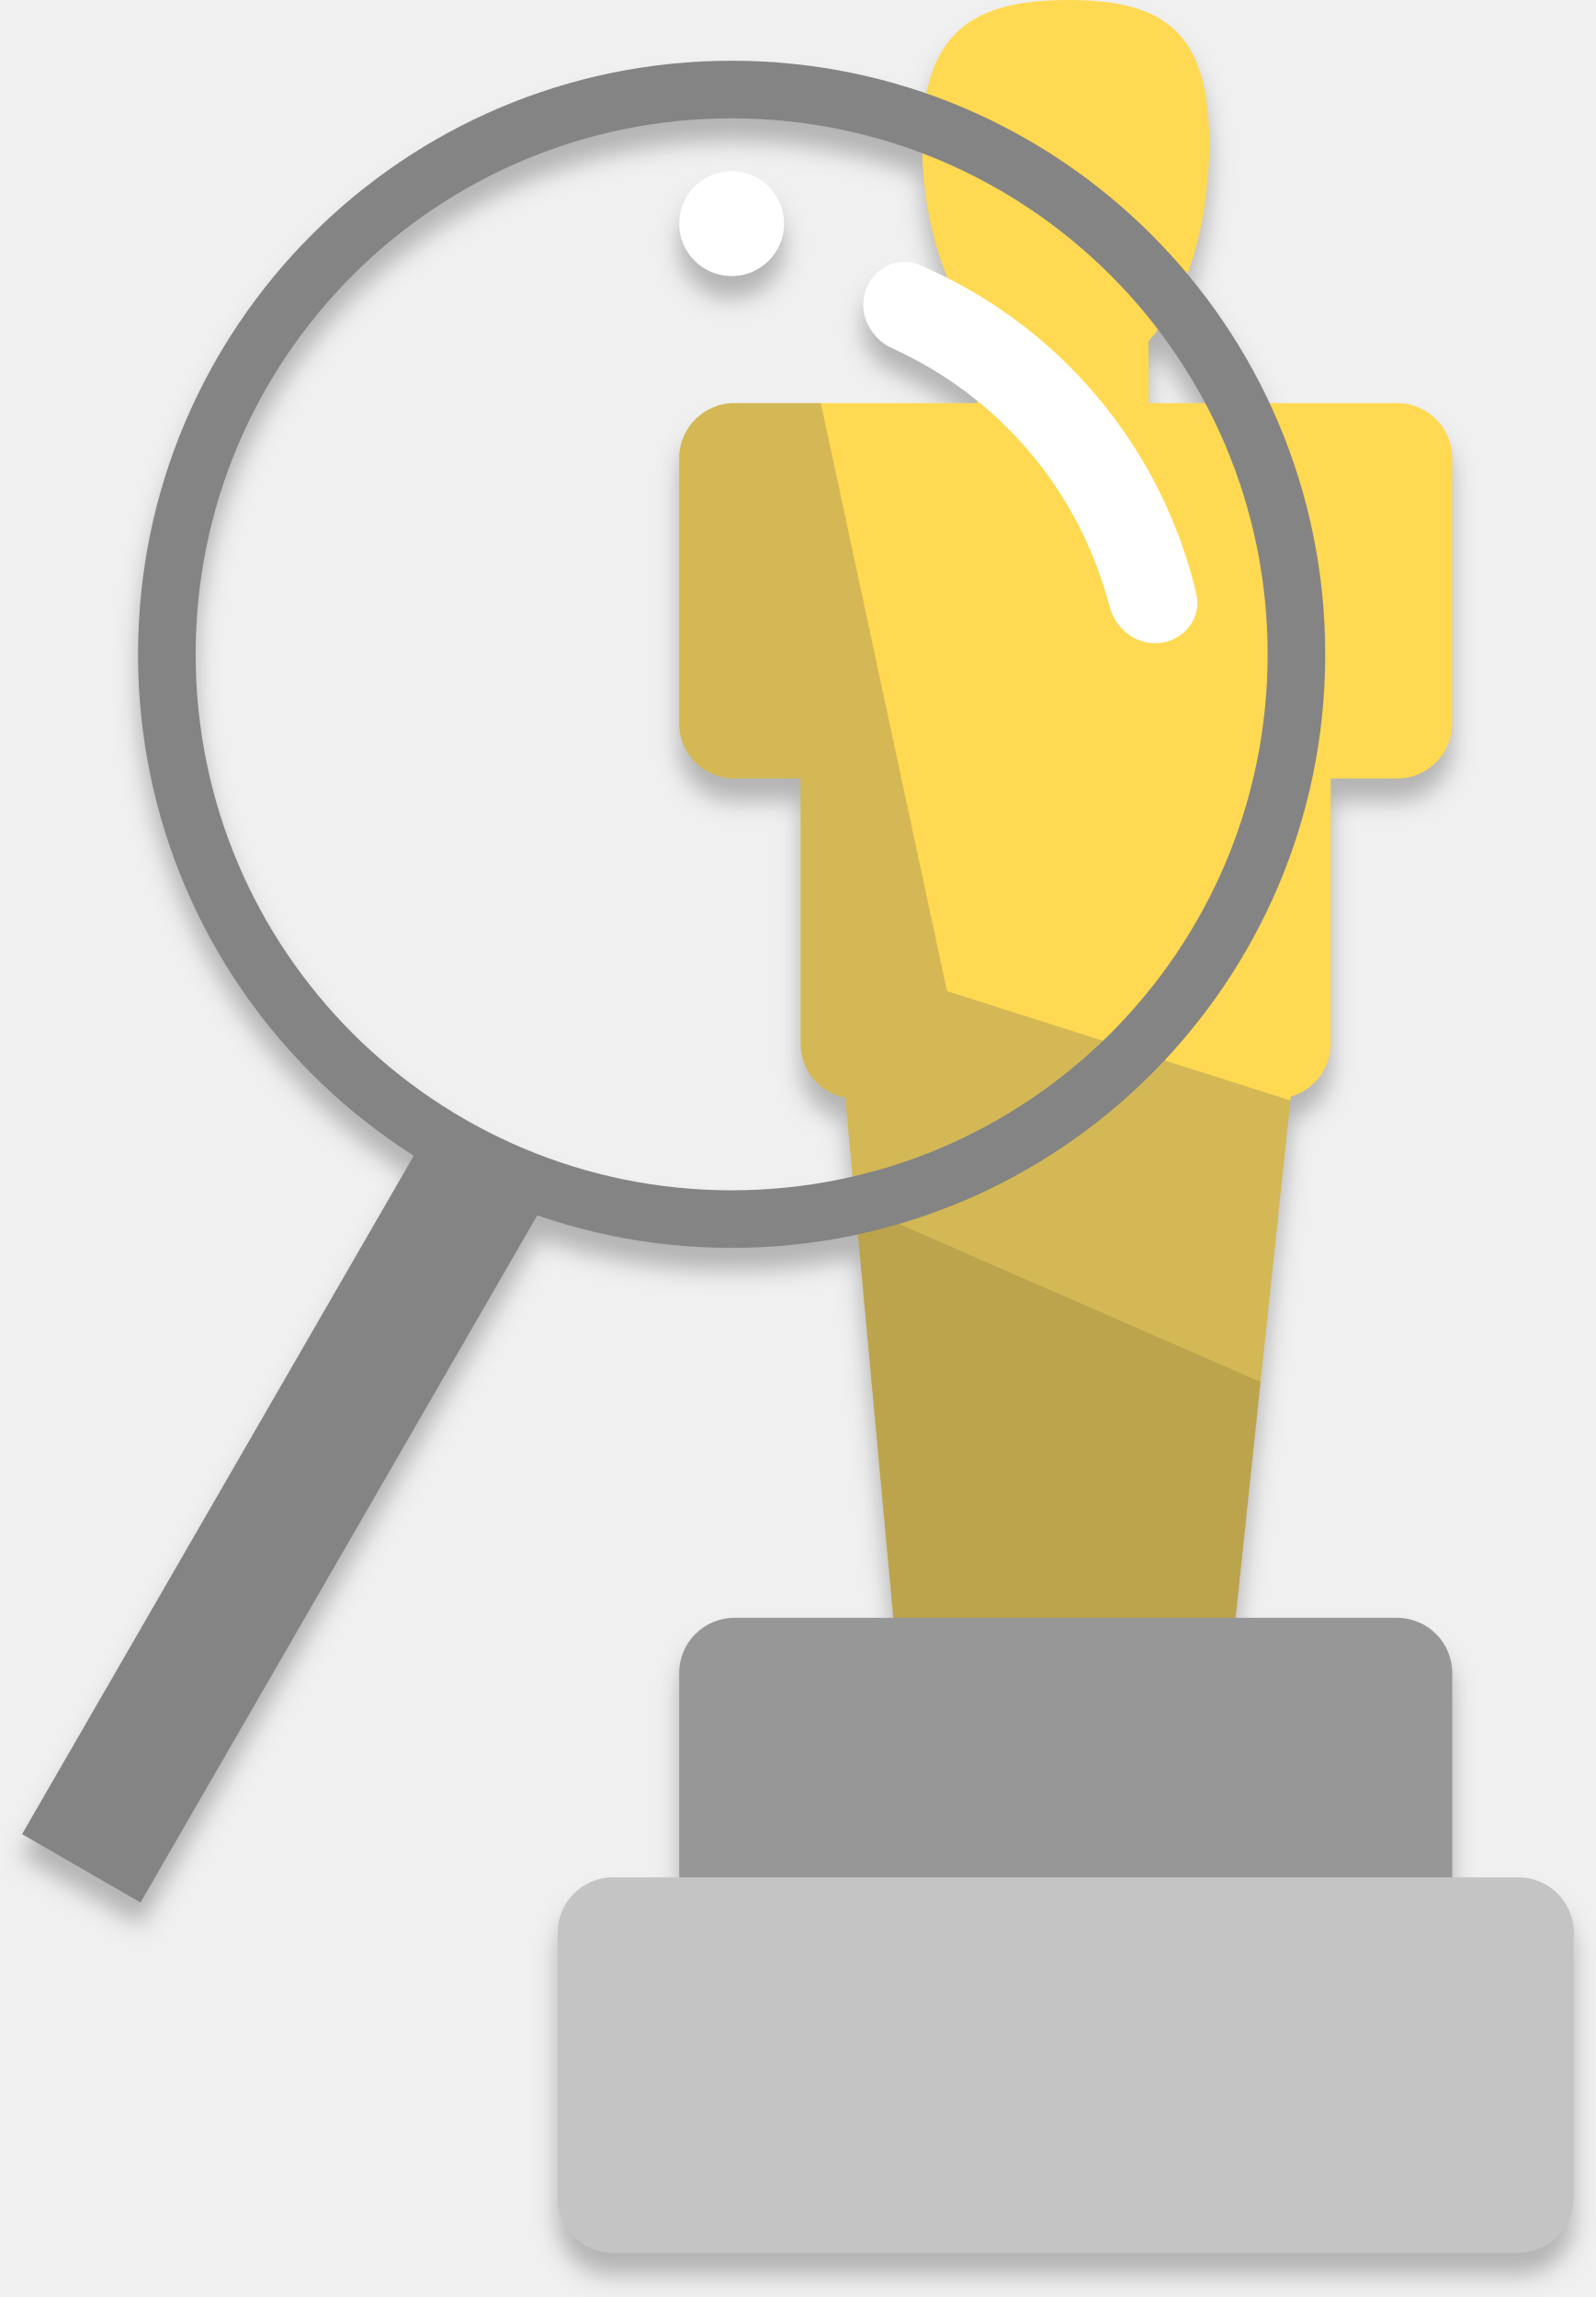
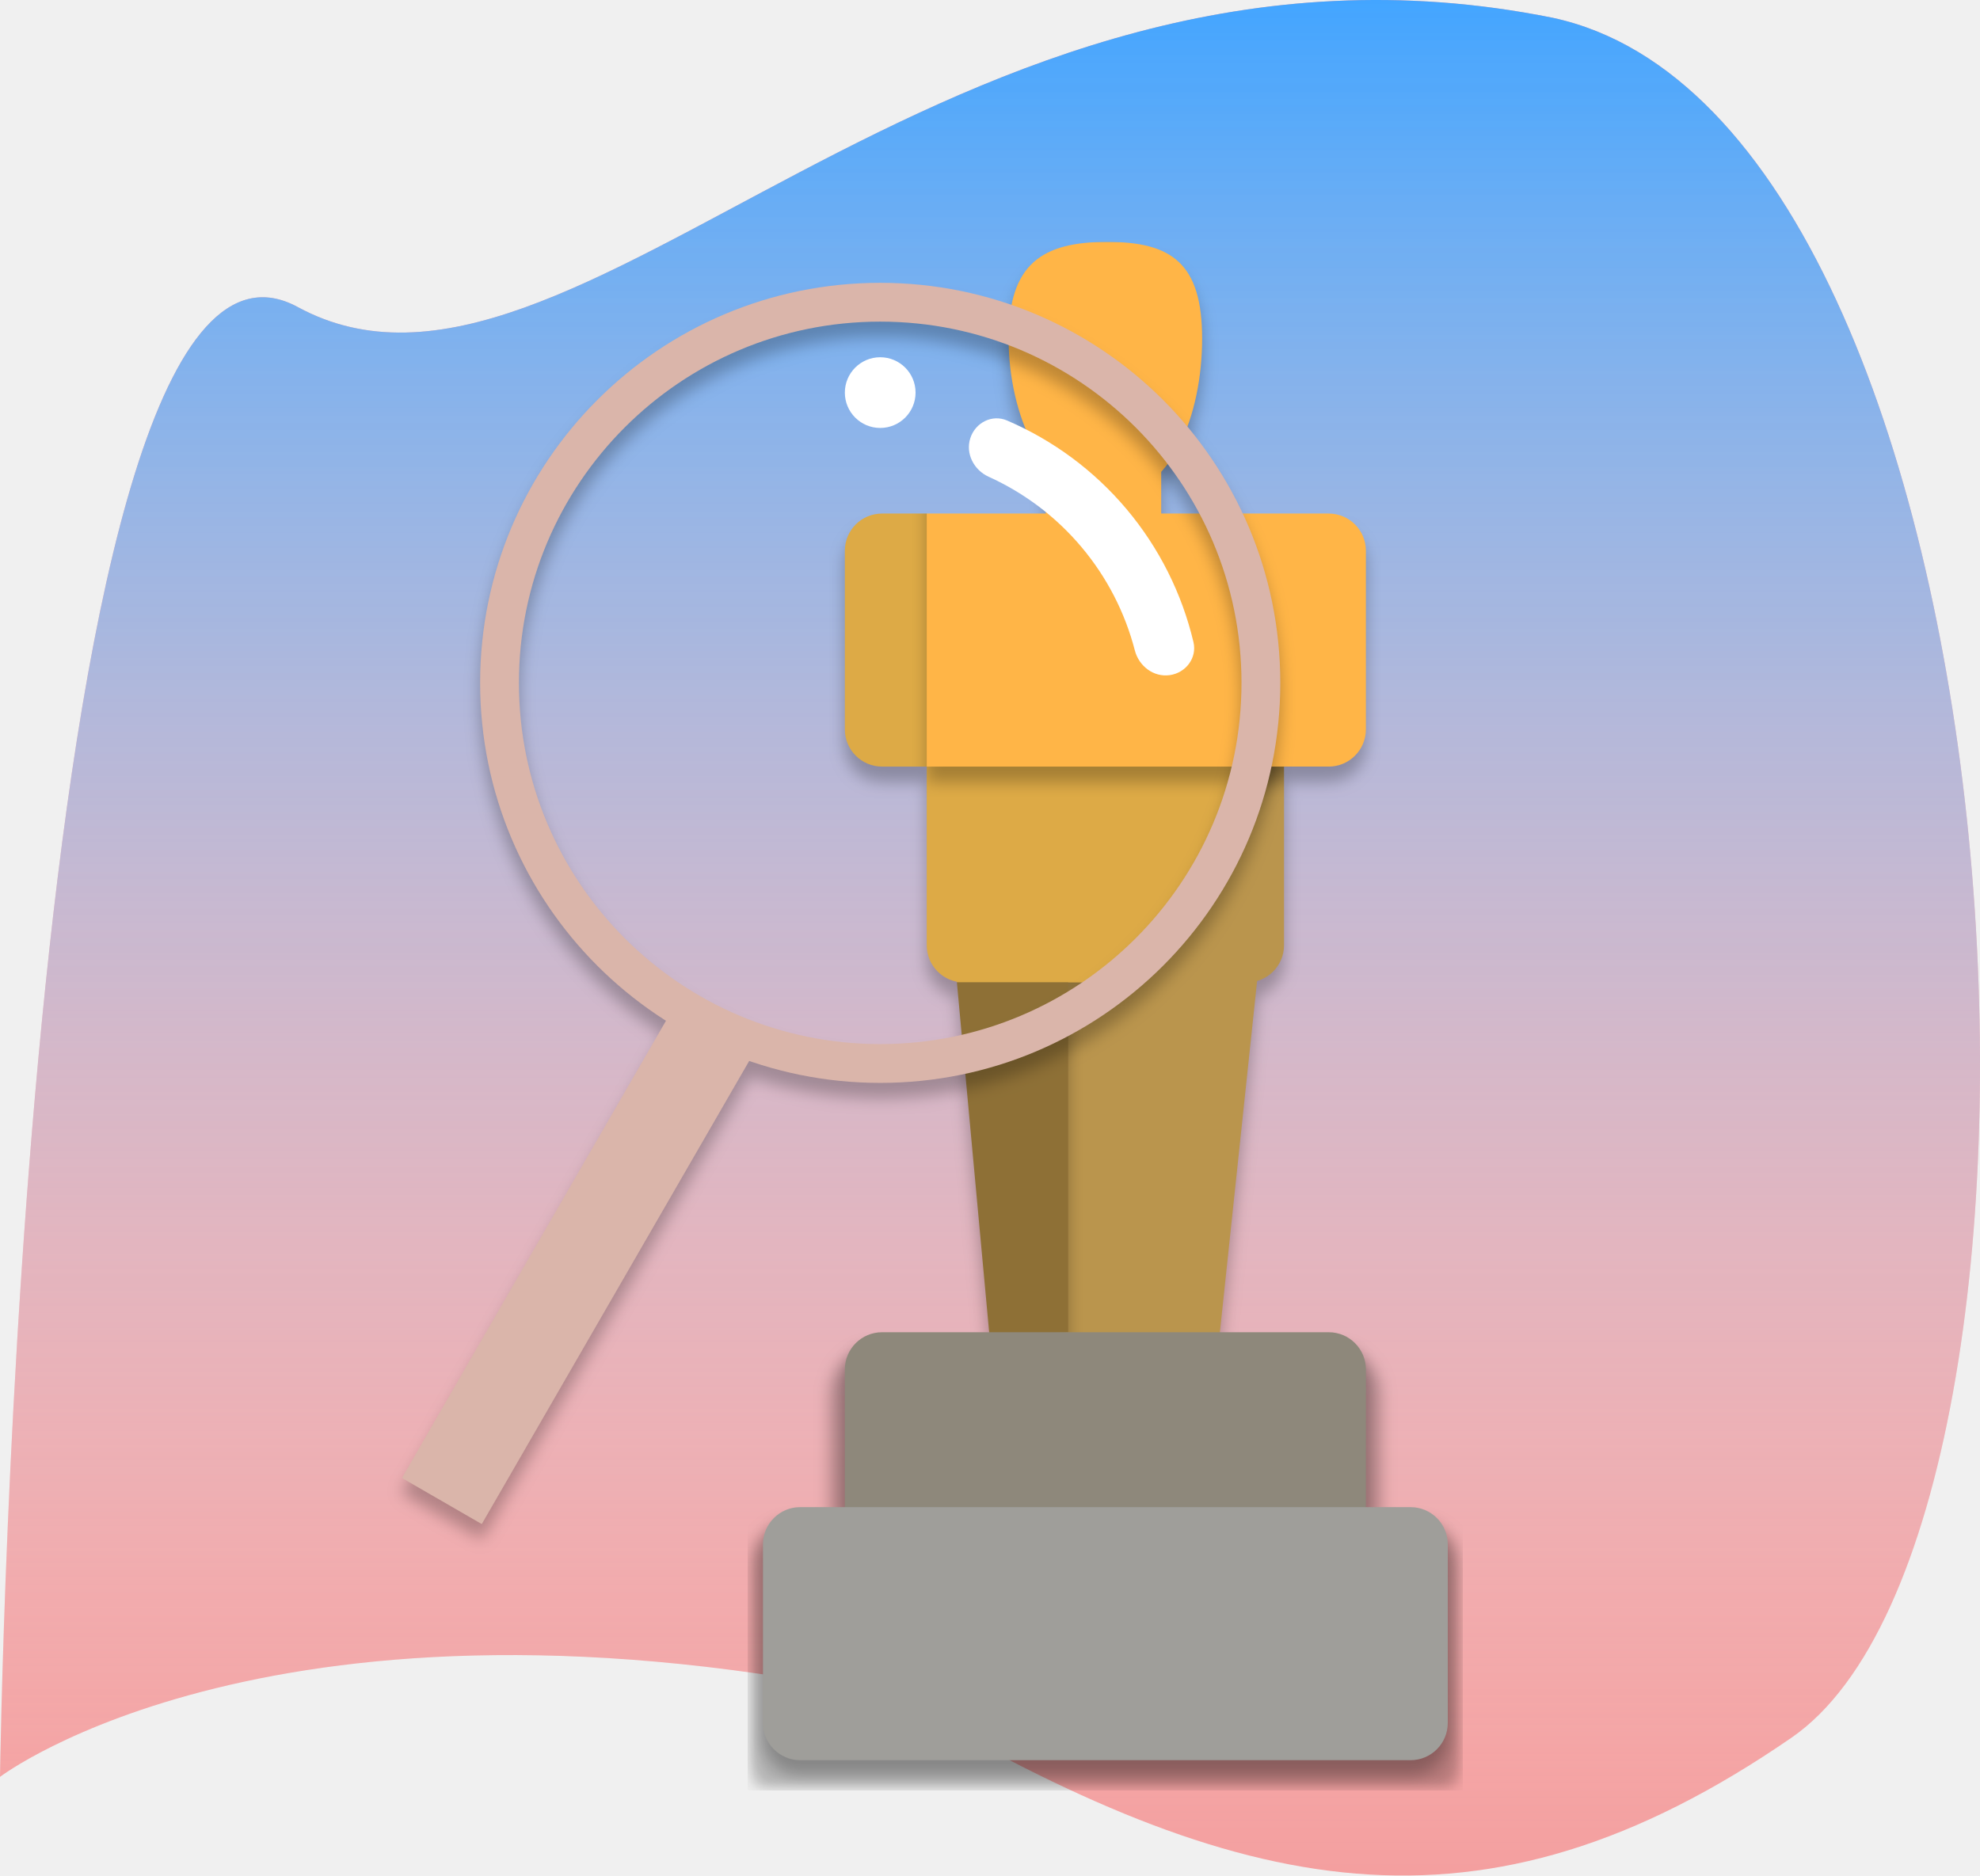
- <svg xmlns="http://www.w3.org/2000/svg" width="289" height="416" viewBox="0 0 289 416" fill="none">
+ <svg xmlns="http://www.w3.org/2000/svg" width="532" height="504" viewBox="0 0 532 504" fill="none">
+   <path d="M79.995 82.506C154.08 122.735 253.001 -28.348 417.244 4.79C546.057 32.582 564.961 409.368 481.331 466.969C397.7 524.57 333.234 510.253 241.347 456.454C74.04 420.982 0 477.483 0 477.483C0 477.483 5.909 42.277 79.995 82.506Z" fill="#F49F9F" />
+   <path d="M79.995 82.506C154.08 122.735 253.001 -28.348 417.244 4.79C546.057 32.582 564.961 409.368 481.331 466.969C397.7 524.57 333.234 510.253 241.347 456.454C74.04 420.982 0 477.483 0 477.483C0 477.483 5.909 42.277 79.995 82.506Z" fill="url(#paint0_linear)" />
  <g filter="url(#filter0_d)">
-     <mask id="mask0" mask-type="alpha" maskUnits="userSpaceOnUse" x="123" y="0" width="140" height="296">
-       <rect x="123" y="73" width="140" height="68" rx="10" fill="#D3B855" />
-       <rect x="145" y="131" width="96" height="68" rx="10" fill="#D3B855" />
-       <path d="M192.002 296H223.45L235 187H152L162.052 296H192.002Z" fill="#D3B855" />
-       <rect x="177" y="54" width="31" height="24" fill="#D3B855" />
-       <path d="M219 26C219 46.158 210.897 68.5 193.5 68.5C176.103 68.5 167 46.158 167 26C167 5.842 176.103 0 193.5 0C210.897 0 219 5.842 219 26Z" fill="#D3B855" />
+     <mask id="mask0" mask-type="alpha" maskUnits="userSpaceOnUse" x="227" y="65" width="140" height="296">
+       <rect x="227" y="138" width="140" height="68" rx="10" fill="#D3B855" />
+       <rect x="249" y="196" width="96" height="68" rx="10" fill="#D3B855" />
+       <path d="M296.002 361H327.45L339 252H256L266.052 361H296.002Z" fill="#D3B855" />
+       <rect x="281" y="119" width="31" height="24" fill="#D3B855" />
+       <path d="M323 91C323 111.158 314.897 133.5 297.5 133.5C280.103 133.5 271 111.158 271 91C271 70.842 280.103 65 297.5 65C314.897 65 323 70.842 323 91Z" fill="#D3B855" />
    </mask>
    <g mask="url(#mask0)">
-       <rect x="109" width="177" height="294" fill="#BCA44D" />
-       <path d="M100 29H294V279L115.5 201L100 29Z" fill="#D3B855" />
-       <path d="M133 0H305V222L171.5 179.5L133 0Z" fill="#FFD951" />
+       <g filter="url(#filter1_d)">
+         <rect x="213" y="65" width="177" height="294" fill="#BA954D" />
+       </g>
+       <g filter="url(#filter2_d)">
+         <path d="M204 94H361L354 189L299 264H204V94Z" fill="#DDAA46" />
+       </g>
+       <g filter="url(#filter3_d)">
+         <path d="M249 65H366.604L371 206H249V65Z" fill="#FFB547" />
+       </g>
+       <g filter="url(#filter4_d)">
+         <path d="M256 264H287V358H262.2L256 264Z" fill="#8E7036" />
+       </g>
    </g>
-     <path d="M240 118.5C240 177.871 191.871 226 132.5 226C73.129 226 25 177.871 25 118.5C25 59.129 73.129 11 132.5 11C191.871 11 240 59.129 240 118.5ZM35.429 118.5C35.429 172.111 78.889 215.571 132.5 215.571C186.111 215.571 229.571 172.111 229.571 118.5C229.571 64.889 186.111 21.429 132.5 21.429C78.889 21.429 35.429 64.889 35.429 118.5Z" fill="#848484" />
-     <rect x="4" y="332.172" width="148" height="24.764" transform="rotate(-60 4 332.172)" fill="#848484" />
-     <rect x="123" y="293" width="140" height="68" rx="10" fill="#979797" />
-     <rect x="101" y="340" width="184" height="68" rx="10" fill="#C4C4C4" />
-     <circle cx="132.5" cy="40.5" r="9.5" fill="white" />
-     <path d="M156.713 52.736C158.06 48.578 162.54 46.266 166.558 47.987C178.947 53.294 189.962 61.439 198.687 71.808C207.412 82.177 213.554 94.422 216.665 107.536C217.673 111.789 214.629 115.808 210.302 116.424V116.424C205.976 117.04 202.013 114.015 200.917 109.784C198.28 99.599 193.393 90.098 186.577 81.998C179.761 73.897 171.235 67.458 161.651 63.118C157.67 61.316 155.367 56.894 156.713 52.736V52.736Z" fill="white" />
  </g>
+   <g filter="url(#filter5_d)">
+     <path d="M344 183.5C344 242.871 295.871 291 236.5 291C177.129 291 129 242.871 129 183.5C129 124.129 177.129 76 236.5 76C295.871 76 344 124.129 344 183.5ZM139.429 183.5C139.429 237.111 182.889 280.571 236.5 280.571C290.111 280.571 333.571 237.111 333.571 183.5C333.571 129.889 290.111 86.429 236.5 86.429C182.889 86.429 139.429 129.889 139.429 183.5Z" fill="#DAB5AA" />
+     <rect x="108" y="397.172" width="148" height="24.764" transform="rotate(-60 108 397.172)" fill="#DAB5AA" />
+   </g>
+   <g filter="url(#filter6_d)">
+     <g filter="url(#filter7_d)">
+       <rect x="227" y="358" width="140" height="68" rx="10" fill="#8E887B" />
+     </g>
+     <g filter="url(#filter8_d)">
+       <rect x="205" y="405" width="184" height="68" rx="10" fill="#9F9E9A" />
+     </g>
+   </g>
+   <circle cx="236.5" cy="105.5" r="9.5" fill="white" />
+   <path d="M260.713 117.736C262.06 113.579 266.54 111.266 270.558 112.987C282.947 118.294 293.962 126.439 302.687 136.808C311.412 147.177 317.554 159.422 320.665 172.536C321.673 176.789 318.629 180.808 314.302 181.424V181.424C309.976 182.04 306.013 179.015 304.917 174.784C302.28 164.599 297.393 155.098 290.577 146.998C283.761 138.897 275.235 132.458 265.651 128.118C261.67 126.316 259.367 121.894 260.713 117.736V117.736Z" fill="white" />
  <defs>
-     <filter id="filter0_d" x="0" y="0" width="289" height="416" filterUnits="userSpaceOnUse" color-interpolation-filters="sRGB">
+     <filter id="filter0_d" x="223" y="65" width="148" height="302" filterUnits="userSpaceOnUse" color-interpolation-filters="sRGB">
      <feFlood flood-opacity="0" result="BackgroundImageFix" />
      <feColorMatrix in="SourceAlpha" type="matrix" values="0 0 0 0 0 0 0 0 0 0 0 0 0 0 0 0 0 0 127 0" />
      <feOffset dy="4" />
      <feGaussianBlur stdDeviation="2" />
      <feColorMatrix type="matrix" values="0 0 0 0 0 0 0 0 0 0 0 0 0 0 0 0 0 0 0.25 0" />
      <feBlend mode="normal" in2="BackgroundImageFix" result="effect1_dropShadow" />
      <feBlend mode="normal" in="SourceGraphic" in2="effect1_dropShadow" result="shape" />
    </filter>
+     <filter id="filter1_d" x="209" y="65" width="185" height="302" filterUnits="userSpaceOnUse" color-interpolation-filters="sRGB">
+       <feFlood flood-opacity="0" result="BackgroundImageFix" />
+       <feColorMatrix in="SourceAlpha" type="matrix" values="0 0 0 0 0 0 0 0 0 0 0 0 0 0 0 0 0 0 127 0" />
+       <feOffset dy="4" />
+       <feGaussianBlur stdDeviation="2" />
+       <feColorMatrix type="matrix" values="0 0 0 0 0 0 0 0 0 0 0 0 0 0 0 0 0 0 0.25 0" />
+       <feBlend mode="normal" in2="BackgroundImageFix" result="effect1_dropShadow" />
+       <feBlend mode="normal" in="SourceGraphic" in2="effect1_dropShadow" result="shape" />
+     </filter>
+     <filter id="filter2_d" x="200" y="94" width="165" height="178" filterUnits="userSpaceOnUse" color-interpolation-filters="sRGB">
+       <feFlood flood-opacity="0" result="BackgroundImageFix" />
+       <feColorMatrix in="SourceAlpha" type="matrix" values="0 0 0 0 0 0 0 0 0 0 0 0 0 0 0 0 0 0 127 0" />
+       <feOffset dy="4" />
+       <feGaussianBlur stdDeviation="2" />
+       <feColorMatrix type="matrix" values="0 0 0 0 0 0 0 0 0 0 0 0 0 0 0 0 0 0 0.25 0" />
+       <feBlend mode="normal" in2="BackgroundImageFix" result="effect1_dropShadow" />
+       <feBlend mode="normal" in="SourceGraphic" in2="effect1_dropShadow" result="shape" />
+     </filter>
+     <filter id="filter3_d" x="245" y="65" width="130" height="149" filterUnits="userSpaceOnUse" color-interpolation-filters="sRGB">
+       <feFlood flood-opacity="0" result="BackgroundImageFix" />
+       <feColorMatrix in="SourceAlpha" type="matrix" values="0 0 0 0 0 0 0 0 0 0 0 0 0 0 0 0 0 0 127 0" />
+       <feOffset dy="4" />
+       <feGaussianBlur stdDeviation="2" />
+       <feColorMatrix type="matrix" values="0 0 0 0 0 0 0 0 0 0 0 0 0 0 0 0 0 0 0.25 0" />
+       <feBlend mode="normal" in2="BackgroundImageFix" result="effect1_dropShadow" />
+       <feBlend mode="normal" in="SourceGraphic" in2="effect1_dropShadow" result="shape" />
+     </filter>
+     <filter id="filter4_d" x="252" y="264" width="39" height="102" filterUnits="userSpaceOnUse" color-interpolation-filters="sRGB">
+       <feFlood flood-opacity="0" result="BackgroundImageFix" />
+       <feColorMatrix in="SourceAlpha" type="matrix" values="0 0 0 0 0 0 0 0 0 0 0 0 0 0 0 0 0 0 127 0" />
+       <feOffset dy="4" />
+       <feGaussianBlur stdDeviation="2" />
+       <feColorMatrix type="matrix" values="0 0 0 0 0 0 0 0 0 0 0 0 0 0 0 0 0 0 0.25 0" />
+       <feBlend mode="normal" in2="BackgroundImageFix" result="effect1_dropShadow" />
+       <feBlend mode="normal" in="SourceGraphic" in2="effect1_dropShadow" result="shape" />
+     </filter>
+     <filter id="filter5_d" x="104" y="76" width="244" height="341.554" filterUnits="userSpaceOnUse" color-interpolation-filters="sRGB">
+       <feFlood flood-opacity="0" result="BackgroundImageFix" />
+       <feColorMatrix in="SourceAlpha" type="matrix" values="0 0 0 0 0 0 0 0 0 0 0 0 0 0 0 0 0 0 127 0" />
+       <feOffset dy="4" />
+       <feGaussianBlur stdDeviation="2" />
+       <feColorMatrix type="matrix" values="0 0 0 0 0 0 0 0 0 0 0 0 0 0 0 0 0 0 0.25 0" />
+       <feBlend mode="normal" in2="BackgroundImageFix" result="effect1_dropShadow" />
+       <feBlend mode="normal" in="SourceGraphic" in2="effect1_dropShadow" result="shape" />
+     </filter>
+     <filter id="filter6_d" x="201" y="358" width="192" height="123" filterUnits="userSpaceOnUse" color-interpolation-filters="sRGB">
+       <feFlood flood-opacity="0" result="BackgroundImageFix" />
+       <feColorMatrix in="SourceAlpha" type="matrix" values="0 0 0 0 0 0 0 0 0 0 0 0 0 0 0 0 0 0 127 0" />
+       <feOffset dy="4" />
+       <feGaussianBlur stdDeviation="2" />
+       <feColorMatrix type="matrix" values="0 0 0 0 0 0 0 0 0 0 0 0 0 0 0 0 0 0 0.25 0" />
+       <feBlend mode="normal" in2="BackgroundImageFix" result="effect1_dropShadow" />
+       <feBlend mode="normal" in="SourceGraphic" in2="effect1_dropShadow" result="shape" />
+     </filter>
+     <filter id="filter7_d" x="223" y="358" width="148" height="76" filterUnits="userSpaceOnUse" color-interpolation-filters="sRGB">
+       <feFlood flood-opacity="0" result="BackgroundImageFix" />
+       <feColorMatrix in="SourceAlpha" type="matrix" values="0 0 0 0 0 0 0 0 0 0 0 0 0 0 0 0 0 0 127 0" />
+       <feOffset dy="4" />
+       <feGaussianBlur stdDeviation="2" />
+       <feColorMatrix type="matrix" values="0 0 0 0 0 0 0 0 0 0 0 0 0 0 0 0 0 0 0.25 0" />
+       <feBlend mode="normal" in2="BackgroundImageFix" result="effect1_dropShadow" />
+       <feBlend mode="normal" in="SourceGraphic" in2="effect1_dropShadow" result="shape" />
+     </filter>
+     <filter id="filter8_d" x="201" y="405" width="192" height="76" filterUnits="userSpaceOnUse" color-interpolation-filters="sRGB">
+       <feFlood flood-opacity="0" result="BackgroundImageFix" />
+       <feColorMatrix in="SourceAlpha" type="matrix" values="0 0 0 0 0 0 0 0 0 0 0 0 0 0 0 0 0 0 127 0" />
+       <feOffset dy="4" />
+       <feGaussianBlur stdDeviation="2" />
+       <feColorMatrix type="matrix" values="0 0 0 0 0 0 0 0 0 0 0 0 0 0 0 0 0 0 0.25 0" />
+       <feBlend mode="normal" in2="BackgroundImageFix" result="effect1_dropShadow" />
+       <feBlend mode="normal" in="SourceGraphic" in2="effect1_dropShadow" result="shape" />
+     </filter>
+     <linearGradient id="paint0_linear" x1="266" y1="0" x2="266" y2="504" gradientUnits="userSpaceOnUse">
+       <stop stop-color="#43A5FF" />
+       <stop offset="1" stop-color="white" stop-opacity="0" />
+     </linearGradient>
  </defs>
</svg>
